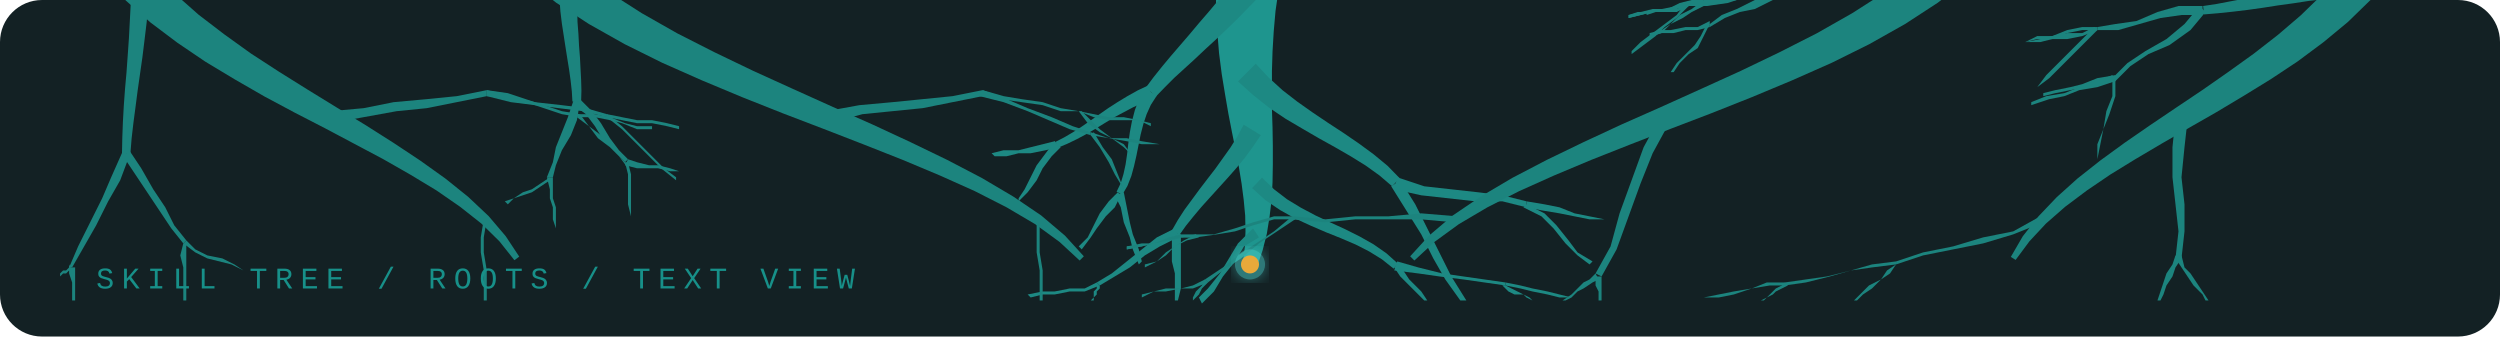
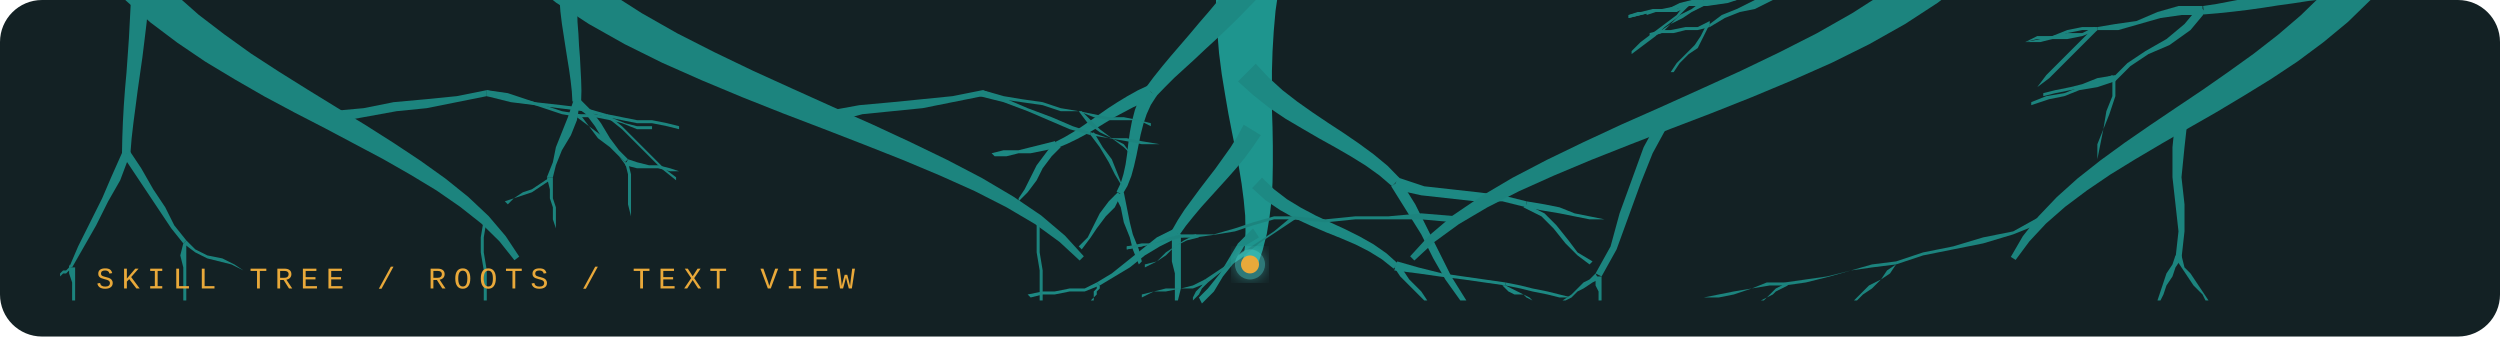
<svg xmlns="http://www.w3.org/2000/svg" viewBox="0 0 832 112" width="832" height="112" role="img" aria-label="">
  <defs>
    <filter id="glow" x="-200%%" y="-200%%" width="500%%" height="500%%">
      <feGaussianBlur stdDeviation="2.5" result="b" />
      <feMerge>
        <feMergeNode in="b" />
        <feMergeNode in="SourceGraphic" />
      </feMerge>
    </filter>
    <linearGradient id="sheen" x1="0" y1="0" x2="0" y2="1">
      <stop offset="0" stop-color="#FFFFFF" stop-opacity="0.10" />
      <stop offset="1" stop-color="#FFFFFF" stop-opacity="0" />
    </linearGradient>
  </defs>
  <defs>
    <filter id="shadow" x="-20%" y="-20%" width="140%" height="160%">
      <feGaussianBlur stdDeviation="4" />
    </filter>
    <linearGradient id="budfill" x1="0" y1="0" x2="0" y2="1">
      <stop offset="0" stop-color="#15717A" />
      <stop offset="1" stop-color="#0B4F55" />
    </linearGradient>
  </defs>
  <clipPath id="panel">
    <rect width="832" height="112" rx="14" />
  </clipPath>
  <rect width="832" height="112" rx="14" fill="#132124" />
  <g clip-path="url(#panel)">
    <path d="M405.1 -13.3 L404.7 -5.2 L404.7 2.8 L405.1 10.4 L405.7 17.7 L406.6 24.7 L407.7 31.4 L408.8 37.8 L410.0 44.0 L411.2 49.9 L412.3 55.6 L413.2 61.1 L413.9 66.5 L414.4 71.8 L414.5 77.0 L414.3 82.1 L413.6 87.4 L418.4 88.6 L420.2 83.3 L421.6 77.8 L422.5 72.2 L423.2 66.4 L423.5 60.6 L423.6 54.7 L423.6 48.6 L423.5 42.5 L423.3 36.3 L423.3 30.0 L423.3 23.6 L423.5 17.1 L423.9 10.4 L424.5 3.6 L425.5 -3.3 L426.9 -10.7 Z" fill="#1E958E" />
    <path d="M411.3 -7.5 L408.3 -3.5 L405.3 0.3 L402.2 4.0 L399.0 7.7 L395.9 11.4 L392.8 15.0 L389.7 18.6 L386.7 22.2 L383.9 25.7 L381.3 29.2 L384.7 32.1 L387.7 29.0 L390.8 25.9 L394.2 22.8 L397.6 19.7 L401.1 16.4 L404.7 13.1 L408.3 9.7 L411.9 6.2 L415.4 2.6 L418.9 -1.0 Z" fill="#1D8983" />
    <path d="M382.0 28.5 L378.6 30.1 L375.2 32.0 L371.9 34.0 L368.8 36.0 L365.8 38.1 L362.8 40.2 L359.9 42.2 L357.1 44.0 L354.2 45.7 L351.3 47.2 L352.2 49.1 L355.3 47.8 L358.4 46.3 L361.4 44.7 L364.5 42.9 L367.6 41.0 L370.7 39.1 L373.9 37.4 L377.1 35.7 L380.4 34.2 L383.9 32.8 Z" fill="#1D8983" />
    <path d="M351 47 L347 48 L343 49 L339 50 L334 50 L330 51 L331 52 L335 52 L339 51 L343 51 L348 50 L352 49 Z" fill="#1D8983" />
    <path d="M351 47 L348 51 L345 55 L343 59 L341 63 L339 66 L339 67 L342 64 L345 60 L347 56 L350 52 L353 49 Z" fill="#1D8983" />
    <path d="M380.9 29.5 L379.1 32.9 L377.7 36.6 L376.7 40.4 L376.0 44.1 L375.5 47.7 L375.1 51.3 L374.6 54.7 L373.9 57.9 L373.0 60.9 L371.6 63.8 L373.5 64.8 L375.2 61.9 L376.5 58.6 L377.4 55.3 L378.2 51.8 L378.9 48.3 L379.6 44.8 L380.5 41.3 L381.6 38.0 L383.0 34.9 L385.0 31.8 Z" fill="#1D8983" />
    <path d="M372 64 L369 67 L366 71 L364 75 L362 79 L359 82 L360 83 L363 79 L365 76 L368 72 L371 69 L373 65 Z" fill="#1D8983" />
    <path d="M371 65 L373 69 L374 74 L376 79 L377 83 L379 88 L380 87 L379 83 L377 78 L376 74 L375 69 L374 64 Z" fill="#1D8983" />
    <path d="M412.0 27.1 L417.0 31.6 L422.3 35.8 L427.8 39.5 L433.4 42.8 L438.9 46.0 L444.3 49.0 L449.5 52.0 L454.5 55.1 L459.1 58.4 L463.3 62.0 L465.8 59.3 L461.8 55.2 L457.2 51.4 L452.3 47.8 L447.2 44.3 L442.0 40.9 L436.8 37.4 L431.7 33.8 L426.8 30.0 L422.2 25.8 L417.9 21.2 Z" fill="#1D8983" />
    <path d="M463 62 L468 70 L473 78 L477 86 L481 93 L486 100 L488 100 L483 92 L479 84 L475 76 L471 68 L466 60 Z" fill="#1D8983" />
    <path d="M464 63 L473 65 L482 66 L491 67 L500 67 L508 69 L508 67 L500 65 L492 64 L483 63 L474 62 L465 59 Z" fill="#1D8983" />
    <path d="M507 69 L513 72 L517 76 L521 81 L525 85 L529 88 L530 87 L525 84 L522 80 L518 75 L514 71 L508 68 Z" fill="#1D8983" />
    <path d="M508 69 L513 70 L519 71 L524 72 L529 73 L534 73 L534 73 L529 72 L524 71 L519 69 L514 68 L508 67 Z" fill="#1D8983" />
    <path d="M413.9 41.5 L411.8 45.4 L409.5 49.1 L407.0 52.6 L404.5 56.1 L401.8 59.6 L399.2 63.0 L396.7 66.4 L394.2 69.8 L392.0 73.2 L390.0 76.7 L392.5 78.2 L394.7 75.1 L397.2 72.0 L399.8 68.9 L402.6 65.8 L405.5 62.6 L408.4 59.4 L411.4 56.0 L414.3 52.5 L417.0 48.8 L419.6 45.0 Z" fill="#1D8983" />
    <path d="M391 76 L385 79 L380 83 L375 87 L370 91 L365 94 L366 95 L371 92 L376 89 L381 85 L386 82 L392 79 Z" fill="#1D8983" />
    <path d="M365 94 L361 96 L356 96 L351 97 L347 97 L342 98 L343 99 L347 98 L351 98 L356 97 L361 97 L366 95 Z" fill="#1D8983" />
    <path d="M365 95 L365 96 L364 97 L364 98 L364 99 L363 100 L364 100 L364 99 L365 98 L365 97 L366 96 L366 95 Z" fill="#1D8983" />
    <path d="M390 77 L390 82 L390 87 L391 91 L391 96 L391 100 L392 100 L393 96 L393 91 L393 87 L393 82 L393 78 Z" fill="#1D8983" />
    <path d="M416.7 62.6 L421.1 66.6 L426.0 69.9 L431.0 72.7 L436.2 75.1 L441.3 77.3 L446.3 79.3 L451.2 81.4 L455.7 83.7 L459.9 86.3 L463.8 89.4 L465.2 87.7 L461.4 84.3 L457.1 81.3 L452.5 78.7 L447.7 76.3 L442.7 74.0 L437.8 71.7 L432.9 69.1 L428.3 66.3 L424.0 63.0 L420.0 59.1 Z" fill="#1D8983" />
    <path d="M464 89 L466 92 L468 94 L470 96 L472 98 L474 100 L475 100 L473 97 L471 95 L469 93 L467 90 L465 88 Z" fill="#1D8983" />
    <path d="M464 90 L472 91 L479 92 L487 93 L494 94 L501 95 L501 94 L494 93 L487 92 L480 91 L472 89 L465 87 Z" fill="#1D8983" />
    <path d="M500 95 L502 96 L503 97 L504 98 L505 99 L506 100 L506 100 L505 99 L504 98 L503 97 L502 96 L501 95 Z" fill="#1D8983" />
    <path d="M501 95 L506 96 L510 97 L515 98 L519 99 L523 99 L523 99 L519 98 L515 97 L510 96 L506 95 L501 94 Z" fill="#1D8983" />
    <path d="M500 95 L502 97 L504 98 L507 98 L508 99 L510 100 L510 100 L509 99 L507 98 L505 97 L503 96 L501 95 Z" fill="#1D8983" />
    <path d="M417 76 L412 81 L409 86 L406 91 L402 96 L399 99 L400 101 L404 97 L407 92 L411 87 L414 82 L419 79 Z" fill="#1D8983" />
    <path d="M175.5 -6.6 L185.1 0.9 L196.0 8.0 L207.9 14.7 L220.4 20.9 L233.5 26.7 L246.9 32.3 L260.5 37.7 L274.1 42.9 L287.5 48.1 L300.4 53.2 L312.8 58.4 L324.4 63.6 L335.0 69.0 L344.5 74.6 L352.6 80.5 L359.3 86.7 L360.7 85.3 L354.4 78.4 L346.5 71.7 L337.2 65.4 L326.7 59.2 L315.2 53.2 L303.0 47.3 L290.3 41.4 L277.2 35.6 L263.9 29.6 L250.7 23.6 L237.8 17.4 L225.4 11.1 L213.6 4.4 L202.8 -2.5 L193.1 -9.6 L184.5 -17.4 Z" fill="#1C847E" />
    <path d="M186.0 -4.4 L186.2 -0.3 L186.5 3.8 L187.0 7.9 L187.6 11.8 L188.2 15.7 L188.8 19.5 L189.4 23.2 L189.9 26.8 L190.3 30.4 L190.5 33.8 L193.4 33.8 L193.5 30.2 L193.4 26.6 L193.2 22.8 L193.0 19.0 L192.7 15.2 L192.5 11.3 L192.2 7.4 L192.1 3.5 L192.1 -0.4 L192.2 -4.4 Z" fill="#1C847E" />
    <path d="M191 33 L189 39 L187 44 L185 49 L184 54 L182 59 L184 59 L185 55 L187 50 L190 45 L192 40 L193 34 Z" fill="#1C847E" />
    <path d="M183 59 L180 61 L177 63 L174 64 L171 66 L168 67 L169 68 L171 66 L174 65 L177 64 L180 62 L183 60 Z" fill="#1C847E" />
    <path d="M182 59 L183 63 L183 66 L184 69 L184 73 L185 76 L185 75 L185 72 L185 69 L184 66 L184 63 L184 59 Z" fill="#1C847E" />
    <path d="M191 35 L195 38 L198 42 L201 47 L205 51 L208 54 L209 53 L206 50 L203 46 L200 41 L197 37 L193 33 Z" fill="#1C847E" />
    <path d="M208 54 L209 58 L209 61 L209 65 L209 68 L210 72 L210 72 L210 68 L210 65 L210 61 L210 58 L209 54 Z" fill="#1C847E" />
    <path d="M208 55 L212 56 L216 56 L219 56 L223 57 L226 57 L226 57 L223 56 L219 55 L216 55 L212 54 L209 53 Z" fill="#1C847E" />
    <path d="M276 41 L287 38 L297 37 L307 36 L317 34 L327 32 L327 30 L317 32 L307 33 L297 34 L286 35 L275 37 Z" fill="#1C847E" />
    <path d="M326 32 L334 34 L342 37 L349 40 L356 43 L363 45 L363 44 L357 42 L350 39 L342 36 L335 33 L327 30 Z" fill="#1C847E" />
    <path d="M363 45 L366 49 L369 54 L371 58 L374 63 L377 67 L377 67 L374 63 L372 58 L370 53 L367 49 L364 44 Z" fill="#1C847E" />
    <path d="M363 45 L369 46 L375 47 L380 48 L386 48 L391 49 L391 49 L386 48 L380 47 L375 46 L369 46 L363 44 Z" fill="#1C847E" />
    <path d="M327 32 L333 33 L340 34 L347 35 L353 37 L359 37 L359 37 L353 36 L347 34 L340 33 L334 32 L327 30 Z" fill="#1C847E" />
    <path d="M359 37 L362 41 L366 44 L370 46 L374 49 L377 52 L377 52 L374 48 L370 46 L366 43 L363 40 L360 37 Z" fill="#1C847E" />
    <path d="M359 37 L364 39 L369 40 L374 40 L379 40 L383 42 L383 41 L379 40 L374 39 L369 39 L364 38 L359 37 Z" fill="#1C847E" />
    <path d="M345 73 L345 79 L345 84 L346 90 L346 95 L346 100 L347 100 L347 95 L347 90 L346 84 L346 79 L346 73 Z" fill="#1C847E" />
    <path d="M645.5 -17.4 L636.9 -9.6 L627.2 -2.5 L616.4 4.4 L604.6 11.1 L592.2 17.4 L579.3 23.6 L566.1 29.6 L552.8 35.6 L539.7 41.4 L527.0 47.3 L514.8 53.2 L503.3 59.2 L492.8 65.4 L483.5 71.7 L475.6 78.4 L469.3 85.3 L470.7 86.7 L477.4 80.5 L485.5 74.6 L495.0 69.0 L505.6 63.6 L517.2 58.4 L529.6 53.2 L542.5 48.1 L555.9 42.9 L569.5 37.7 L583.1 32.3 L596.5 26.7 L609.6 20.9 L622.1 14.7 L634.0 8.0 L644.9 0.9 L654.5 -6.6 Z" fill="#1C847E" />
    <path d="M640.3 -7.5 L635.6 -6.4 L631.1 -5.8 L626.4 -5.6 L621.8 -5.8 L617.1 -6.0 L612.4 -6.4 L607.7 -6.6 L603.1 -6.6 L598.6 -6.2 L594.3 -5.4 L594.7 -2.6 L598.9 -3.1 L603.1 -3.1 L607.5 -2.7 L612.0 -2.2 L616.6 -1.5 L621.4 -0.9 L626.3 -0.4 L631.3 -0.2 L636.4 -0.5 L641.5 -1.3 Z" fill="#1C847E" />
    <path d="M594 -5 L587 -4 L581 -3 L574 -1 L568 0 L562 1 L562 2 L568 2 L575 1 L581 -1 L588 -2 L595 -2 Z" fill="#1C847E" />
    <path d="M562 1 L558 3 L554 3 L550 3 L546 4 L542 5 L542 6 L546 5 L550 4 L554 4 L558 4 L562 2 Z" fill="#1C847E" />
    <path d="M561 1 L558 5 L554 8 L550 11 L546 14 L543 17 L543 18 L547 15 L551 12 L554 9 L558 6 L562 2 Z" fill="#1C847E" />
    <path d="M562 1 L558 2 L553 3 L549 4 L545 4 L542 5 L542 6 L546 5 L550 4 L554 4 L558 3 L562 2 Z" fill="#1C847E" />
    <path d="M594 -5 L589 -2 L584 0 L578 3 L573 5 L569 8 L569 9 L574 6 L579 4 L584 3 L590 0 L595 -3 Z" fill="#1C847E" />
    <path d="M569 7 L565 9 L561 9 L556 10 L553 10 L549 11 L549 12 L553 11 L557 11 L561 10 L565 10 L569 9 Z" fill="#1C847E" />
    <path d="M568 8 L566 12 L564 15 L561 18 L558 21 L556 24 L557 24 L559 21 L562 18 L565 16 L567 12 L569 8 Z" fill="#1C847E" />
    <path d="M594 -5 L588 -5 L583 -3 L577 -2 L572 -1 L567 0 L567 2 L572 1 L578 0 L583 -1 L589 -2 L595 -2 Z" fill="#1C847E" />
    <path d="M567 0 L563 0 L559 1 L555 3 L551 4 L548 4 L548 5 L551 4 L555 4 L559 2 L563 2 L567 2 Z" fill="#1C847E" />
    <path d="M567 0 L563 3 L559 5 L556 8 L553 10 L549 12 L550 12 L553 11 L556 8 L560 6 L563 4 L567 2 Z" fill="#1C847E" />
    <path d="M553 38 L547 49 L543 60 L539 71 L536 82 L531 91 L533 92 L538 83 L542 72 L546 61 L550 51 L556 40 Z" fill="#1C847E" />
    <path d="M531 91 L529 93 L527 94 L525 96 L523 98 L520 100 L521 100 L523 99 L525 97 L527 96 L530 94 L532 93 Z" fill="#1C847E" />
    <path d="M531 92 L531 94 L531 95 L532 97 L532 99 L532 100 L533 100 L533 98 L533 97 L533 95 L533 93 L533 92 Z" fill="#1C847E" />
    <path d="M485 72 L473 71 L462 72 L451 72 L441 73 L431 72 L430 73 L441 74 L451 73 L462 73 L473 73 L484 74 Z" fill="#1C847E" />
    <path d="M431 72 L424 72 L417 74 L411 76 L404 78 L398 78 L398 79 L405 78 L411 77 L417 75 L424 73 L431 73 Z" fill="#1C847E" />
    <path d="M398 78 L393 79 L389 80 L384 81 L380 81 L375 82 L375 83 L380 82 L384 81 L389 80 L394 79 L398 79 Z" fill="#1C847E" />
    <path d="M398 78 L394 80 L391 82 L388 84 L385 87 L381 88 L381 89 L385 87 L388 85 L391 82 L395 80 L399 79 Z" fill="#1C847E" />
    <path d="M398 78 L393 78 L389 79 L384 81 L379 82 L375 82 L375 83 L380 82 L384 81 L389 80 L393 79 L398 79 Z" fill="#1C847E" />
    <path d="M430 72 L424 77 L418 81 L412 85 L407 89 L401 93 L402 94 L407 90 L413 86 L419 81 L425 77 L431 73 Z" fill="#1C847E" />
    <path d="M401 93 L397 95 L393 96 L388 96 L384 97 L380 98 L380 99 L384 97 L388 97 L393 96 L397 96 L402 94 Z" fill="#1C847E" />
    <path d="M401 93 L400 95 L399 96 L398 97 L397 99 L397 100 L397 100 L398 99 L399 98 L400 96 L401 95 L402 94 Z" fill="#1C847E" />
    <path d="M34.7 -7.4 L41.9 0.2 L50.1 7.5 L59.0 14.2 L68.3 20.5 L78.1 26.4 L88.0 32.1 L98.1 37.5 L108.2 42.7 L118.0 47.9 L127.6 53.0 L136.7 58.2 L145.3 63.4 L153.1 68.8 L160.2 74.4 L166.2 80.3 L171.2 86.6 L172.8 85.4 L168.3 78.6 L162.6 71.9 L155.8 65.5 L148.2 59.4 L139.8 53.4 L130.9 47.5 L121.6 41.6 L112.1 35.8 L102.5 29.9 L92.9 23.9 L83.5 17.8 L74.6 11.4 L66.1 4.9 L58.4 -1.9 L51.5 -9.0 L45.3 -16.6 Z" fill="#1C847E" />
    <path d="M43.5 -4.5 L43.5 1.3 L43.2 7.1 L42.9 12.8 L42.5 18.5 L42.1 24.1 L41.6 29.7 L41.2 35.2 L40.9 40.6 L40.7 45.9 L40.6 51.0 L43.4 51.1 L43.8 46.1 L44.4 40.9 L45.1 35.6 L45.8 30.2 L46.6 24.6 L47.4 19.0 L48.1 13.3 L48.8 7.5 L49.4 1.6 L49.8 -4.2 Z" fill="#1C847E" />
    <path d="M41 50 L37 59 L34 66 L30 74 L26 82 L23 89 L24 89 L28 82 L32 75 L36 67 L40 60 L43 52 Z" fill="#1C847E" />
    <path d="M23 88 L23 89 L22 90 L21 90 L20 91 L20 91 L20 92 L21 91 L22 91 L23 90 L23 90 L24 90 Z" fill="#1C847E" />
    <path d="M23 89 L23 91 L24 94 L24 96 L24 98 L24 100 L25 100 L25 98 L25 96 L25 94 L25 91 L25 89 Z" fill="#1C847E" />
    <path d="M41 52 L45 58 L49 64 L53 70 L57 76 L61 81 L62 80 L58 75 L55 69 L51 63 L47 56 L43 50 Z" fill="#1C847E" />
    <path d="M61 81 L60 85 L61 89 L61 93 L61 96 L61 100 L62 100 L62 96 L62 93 L62 89 L62 85 L62 81 Z" fill="#1C847E" />
    <path d="M61 81 L65 84 L69 86 L73 87 L77 88 L81 90 L81 90 L78 88 L74 86 L69 85 L65 83 L62 80 Z" fill="#1C847E" />
    <path d="M110 41 L121 39 L132 37 L142 36 L152 34 L162 32 L162 30 L152 32 L142 33 L131 34 L121 36 L110 37 Z" fill="#1C847E" />
    <path d="M162 32 L168 32 L175 34 L181 36 L187 38 L193 39 L193 38 L187 37 L181 35 L175 33 L169 31 L162 30 Z" fill="#1C847E" />
    <path d="M192 39 L196 42 L199 46 L203 49 L206 52 L209 56 L209 55 L206 52 L203 49 L200 45 L196 42 L193 38 Z" fill="#1C847E" />
    <path d="M193 39 L198 39 L203 40 L207 41 L212 43 L217 43 L217 42 L212 42 L208 41 L203 39 L198 38 L193 38 Z" fill="#1C847E" />
    <path d="M162 32 L170 34 L178 35 L186 36 L194 37 L202 39 L202 38 L195 36 L187 35 L178 34 L170 32 L162 30 Z" fill="#1C847E" />
    <path d="M202 39 L207 43 L211 47 L216 52 L220 56 L225 60 L225 59 L221 56 L216 51 L212 47 L207 42 L202 38 Z" fill="#1C847E" />
    <path d="M202 39 L207 40 L212 41 L217 41 L222 42 L226 43 L226 42 L222 41 L217 40 L212 40 L207 39 L202 38 Z" fill="#1C847E" />
    <path d="M161 73 L160 79 L160 84 L161 90 L161 95 L161 100 L162 100 L162 95 L162 90 L161 84 L161 79 L162 73 Z" fill="#1C847E" />
    <path d="M784.5 -16.4 L778.9 -8.7 L772.7 -1.7 L765.7 5.1 L758.1 11.6 L750.0 17.9 L741.5 24.0 L732.9 30.0 L724.1 35.9 L715.5 41.7 L707.1 47.5 L699.0 53.4 L691.4 59.4 L684.5 65.6 L678.4 72.0 L673.2 78.6 L669.2 85.5 L670.8 86.5 L675.4 80.3 L680.9 74.4 L687.3 68.8 L694.5 63.4 L702.3 58.1 L710.6 53.0 L719.4 47.8 L728.4 42.6 L737.5 37.4 L746.7 31.9 L755.8 26.3 L764.7 20.4 L773.3 14.0 L781.4 7.3 L788.9 -0.0 L795.5 -7.6 Z" fill="#1C847E" />
    <path d="M783.6 -7.5 L778.2 -6.7 L772.9 -5.8 L767.6 -4.8 L762.4 -3.8 L757.3 -2.7 L752.2 -1.6 L747.3 -0.5 L742.5 0.4 L737.8 1.3 L733.2 2.0 L733.5 4.8 L738.2 4.4 L743.0 3.9 L748.0 3.3 L753.0 2.6 L758.1 1.8 L763.2 1.1 L768.4 0.3 L773.7 -0.3 L778.9 -0.8 L784.3 -1.3 Z" fill="#1C847E" />
    <path d="M733 2 L725 2 L718 4 L711 7 L704 8 L698 9 L698 10 L705 10 L712 8 L719 6 L726 5 L733 5 Z" fill="#1C847E" />
    <path d="M697 9 L693 11 L688 11 L683 12 L678 12 L674 14 L674 14 L678 13 L683 13 L688 13 L693 12 L698 10 Z" fill="#1C847E" />
    <path d="M697 9 L693 13 L689 17 L685 21 L681 25 L678 29 L678 29 L682 26 L686 22 L690 18 L694 14 L698 10 Z" fill="#1C847E" />
    <path d="M698 9 L693 9 L688 10 L683 12 L679 13 L674 14 L674 14 L679 14 L683 13 L688 11 L693 10 L698 10 Z" fill="#1C847E" />
    <path d="M732 2 L727 8 L721 13 L714 17 L708 21 L703 26 L704 27 L709 22 L715 18 L722 15 L729 10 L734 4 Z" fill="#1C847E" />
    <path d="M704 25 L698 26 L693 28 L689 29 L684 30 L680 31 L680 32 L684 31 L689 30 L694 29 L699 28 L704 27 Z" fill="#1C847E" />
    <path d="M703 26 L703 32 L701 37 L700 43 L698 48 L698 53 L698 53 L699 48 L700 43 L702 38 L704 32 L704 26 Z" fill="#1C847E" />
    <path d="M703 25 L698 27 L692 29 L687 31 L681 32 L676 34 L676 35 L682 33 L687 32 L692 30 L698 29 L704 27 Z" fill="#1C847E" />
    <path d="M724 39 L723 49 L723 59 L724 68 L725 77 L724 86 L726 86 L727 77 L727 68 L726 59 L727 49 L728 40 Z" fill="#1C847E" />
    <path d="M724 85 L723 88 L721 91 L720 94 L719 97 L718 100 L719 100 L720 98 L721 95 L723 92 L724 89 L726 86 Z" fill="#1C847E" />
    <path d="M724 86 L726 89 L728 92 L730 95 L733 98 L734 100 L735 100 L733 97 L731 94 L729 91 L727 89 L726 85 Z" fill="#1C847E" />
    <path d="M679 72 L670 77 L660 79 L650 82 L640 84 L631 87 L631 88 L640 85 L650 83 L660 81 L670 78 L680 74 Z" fill="#1C847E" />
    <path d="M631 87 L623 88 L616 90 L608 92 L601 93 L594 94 L594 95 L601 94 L609 92 L616 90 L623 89 L631 88 Z" fill="#1C847E" />
    <path d="M594 94 L588 94 L583 96 L577 97 L572 98 L567 99 L567 99 L572 99 L577 98 L583 96 L589 95 L594 95 Z" fill="#1C847E" />
    <path d="M594 94 L593 95 L591 96 L589 98 L588 99 L586 100 L587 100 L588 99 L590 98 L591 97 L593 96 L595 95 Z" fill="#1C847E" />
    <path d="M631 88 L628 90 L626 93 L622 95 L620 97 L617 100 L618 100 L620 98 L623 96 L626 93 L629 91 L631 88 Z" fill="#1C847E" />
    <circle r="2.4" fill="#E9A93A" filter="url(#glow)">
      <animateMotion dur="2.4s" begin="0.0s" repeatCount="indefinite" path="M416.0 88.0 C424.0 60.0 410.0 30.0 416.0 -12.0" />
    </circle>
    <circle r="2.4" fill="#E9A93A" filter="url(#glow)" opacity="0">
      <animate attributeName="opacity" to="1" begin="1.2s" dur="0.01s" fill="freeze" />
      <animateMotion dur="2.4s" begin="1.2s" repeatCount="indefinite" path="M416.0 88.0 C424.0 60.0 410.0 30.0 416.0 -12.0" />
    </circle>
    <circle cx="416" cy="88" r="5" fill="#48D1CC" opacity="0.5" filter="url(#glow)" />
    <circle cx="416" cy="88" r="3" fill="#E9A93A" />
    <circle r="2.1" fill="#E9A93A" filter="url(#glow)" opacity="0.1">
      <animateMotion dur="8s" repeatCount="indefinite" path="M220 81 a11 14 0 1 1 22 0 a11 14 0 1 1 -22 0" />
      <animate attributeName="opacity" values="0.1;1;0.35;0.9;0.1" dur="2.7s" begin="0.0s" repeatCount="indefinite" />
    </circle>
    <circle r="1.3" fill="#E9A93A" filter="url(#glow)" opacity="0.1">
      <animateMotion dur="10s" repeatCount="indefinite" path="M11 16 a13 10 0 1 1 26 0 a13 10 0 1 1 -26 0" />
      <animate attributeName="opacity" values="0.1;1;0.35;0.9;0.1" dur="3.3s" begin="0.45s" repeatCount="indefinite" />
    </circle>
    <circle r="1.3" fill="#E9A93A" filter="url(#glow)" opacity="0.1">
      <animateMotion dur="7s" repeatCount="indefinite" path="M121 77 a25 11 0 1 1 50 0 a25 11 0 1 1 -50 0" />
      <animate attributeName="opacity" values="0.1;1;0.35;0.9;0.1" dur="2.3s" begin="0.9s" repeatCount="indefinite" />
    </circle>
    <circle r="2.6" fill="#E9A93A" filter="url(#glow)" opacity="0.1">
      <animateMotion dur="12s" repeatCount="indefinite" path="M68 46 a23 7 0 1 1 46 0 a23 7 0 1 1 -46 0" />
      <animate attributeName="opacity" values="0.1;1;0.35;0.9;0.1" dur="4.0s" begin="1.35s" repeatCount="indefinite" />
    </circle>
    <circle r="2.1" fill="#E9A93A" filter="url(#glow)" opacity="0.1">
      <animateMotion dur="10s" repeatCount="indefinite" path="M612 75 a22 9 0 1 1 44 0 a22 9 0 1 1 -44 0" />
      <animate attributeName="opacity" values="0.1;1;0.35;0.9;0.1" dur="3.3s" begin="1.8s" repeatCount="indefinite" />
    </circle>
    <circle r="2.1" fill="#E9A93A" filter="url(#glow)" opacity="0.1">
      <animateMotion dur="13s" repeatCount="indefinite" path="M172 42 a15 8 0 1 1 30 0 a15 8 0 1 1 -30 0" />
      <animate attributeName="opacity" values="0.1;1;0.35;0.9;0.1" dur="4.3s" begin="2.25s" repeatCount="indefinite" />
    </circle>
    <circle r="1.7" fill="#E9A93A" filter="url(#glow)" opacity="0.1">
      <animateMotion dur="10s" repeatCount="indefinite" path="M88 32 a10 16 0 1 1 20 0 a10 16 0 1 1 -20 0" />
      <animate attributeName="opacity" values="0.1;1;0.35;0.9;0.1" dur="3.3s" begin="2.7s" repeatCount="indefinite" />
    </circle>
    <circle r="2.1" fill="#E9A93A" filter="url(#glow)" opacity="0.1">
      <animateMotion dur="11s" repeatCount="indefinite" path="M777 95 a23 7 0 1 1 46 0 a23 7 0 1 1 -46 0" />
      <animate attributeName="opacity" values="0.1;1;0.35;0.9;0.1" dur="3.7s" begin="3.15s" repeatCount="indefinite" />
    </circle>
    <circle r="2.1" fill="#E9A93A" filter="url(#glow)" opacity="0.1">
      <animateMotion dur="10s" repeatCount="indefinite" path="M442 57 a20 12 0 1 1 40 0 a20 12 0 1 1 -40 0" />
      <animate attributeName="opacity" values="0.1;1;0.35;0.9;0.1" dur="3.3s" begin="3.6s" repeatCount="indefinite" />
    </circle>
    <circle r="2.1" fill="#E9A93A" filter="url(#glow)" opacity="0.1">
      <animateMotion dur="7s" repeatCount="indefinite" path="M269 72 a10 14 0 1 1 20 0 a10 14 0 1 1 -20 0" />
      <animate attributeName="opacity" values="0.1;1;0.35;0.9;0.1" dur="2.3s" begin="4.05s" repeatCount="indefinite" />
    </circle>
-     <text x="32" y="96" font-family="Consolas, Cascadia Mono, Menlo, Courier New, monospace" font-size="10" letter-spacing="2.5" fill="#179089" text-anchor="start">SKILL TREE  /  ROOTS  /  TEXT VIEW</text>
+     <text x="32" y="96" font-family="Consolas, Cascadia Mono, Menlo, Courier New, monospace" font-size="10" letter-spacing="2.5" fill="#E9A93A" text-anchor="start">SKILL TREE  /  ROOTS  /  TEXT VIEW</text>
  </g>
</svg>
